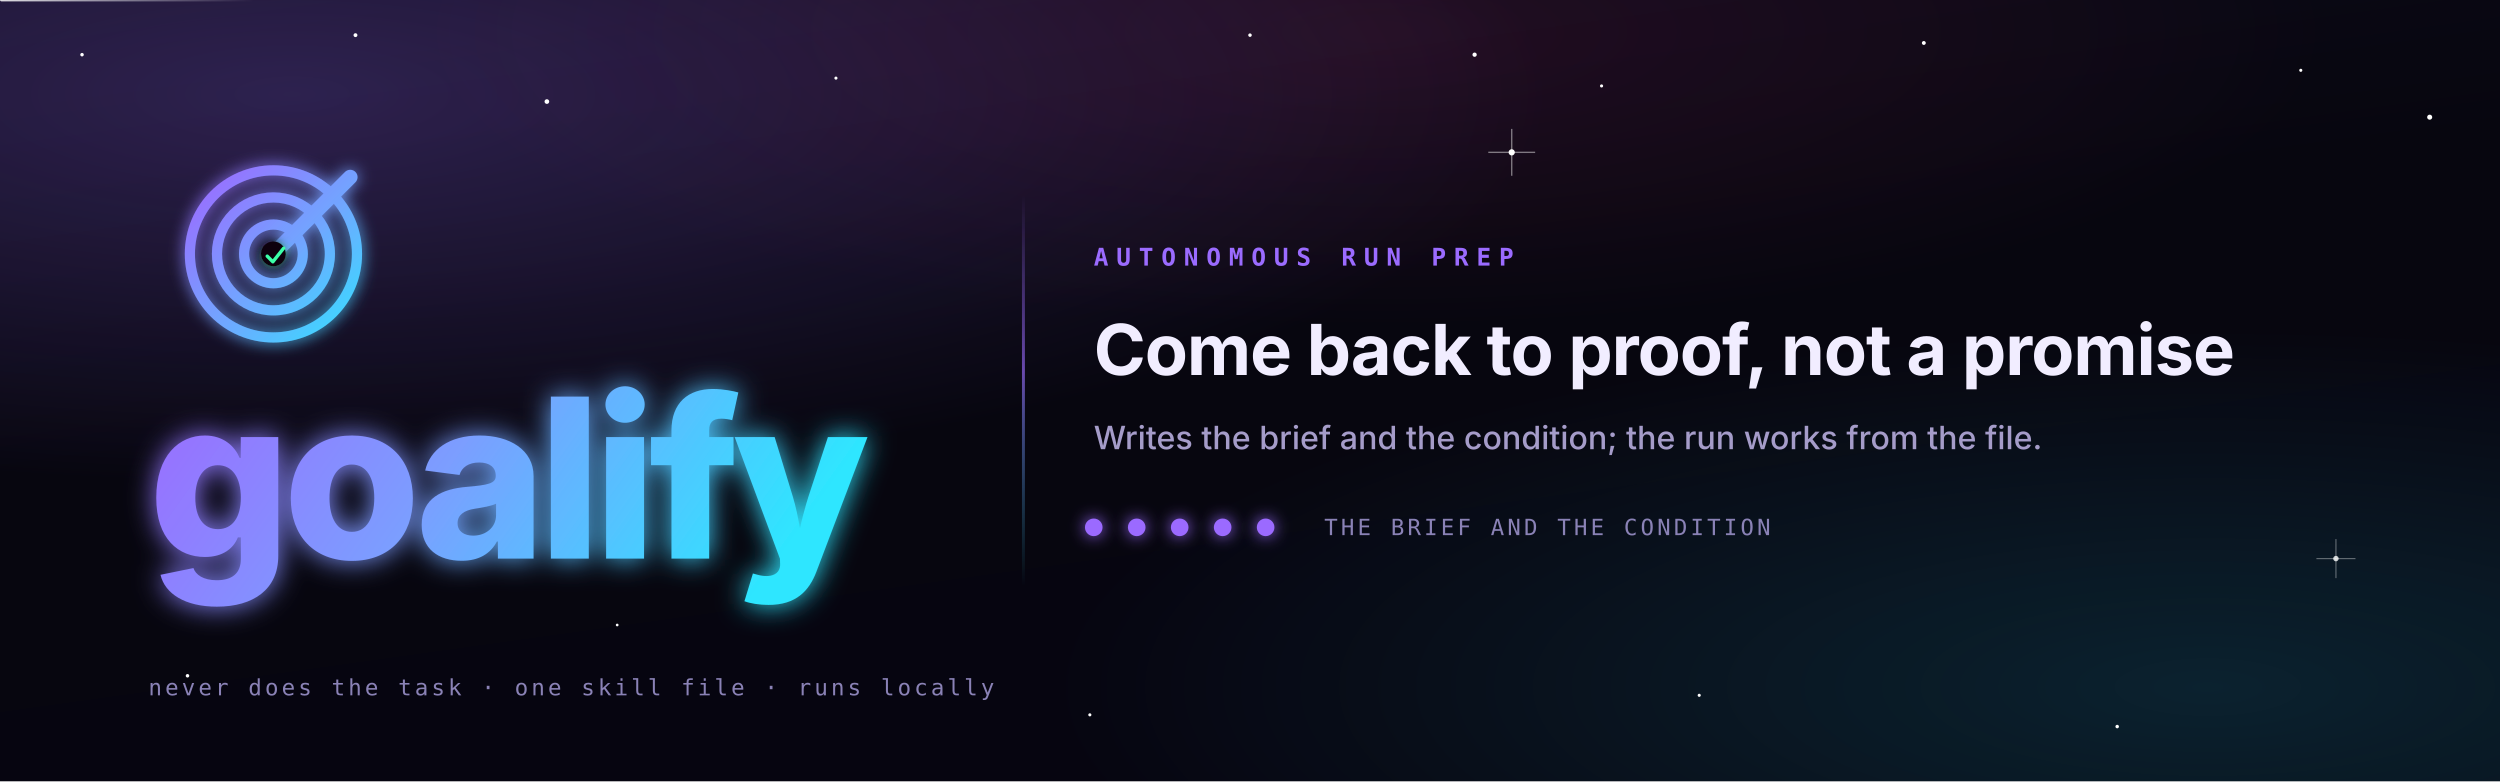
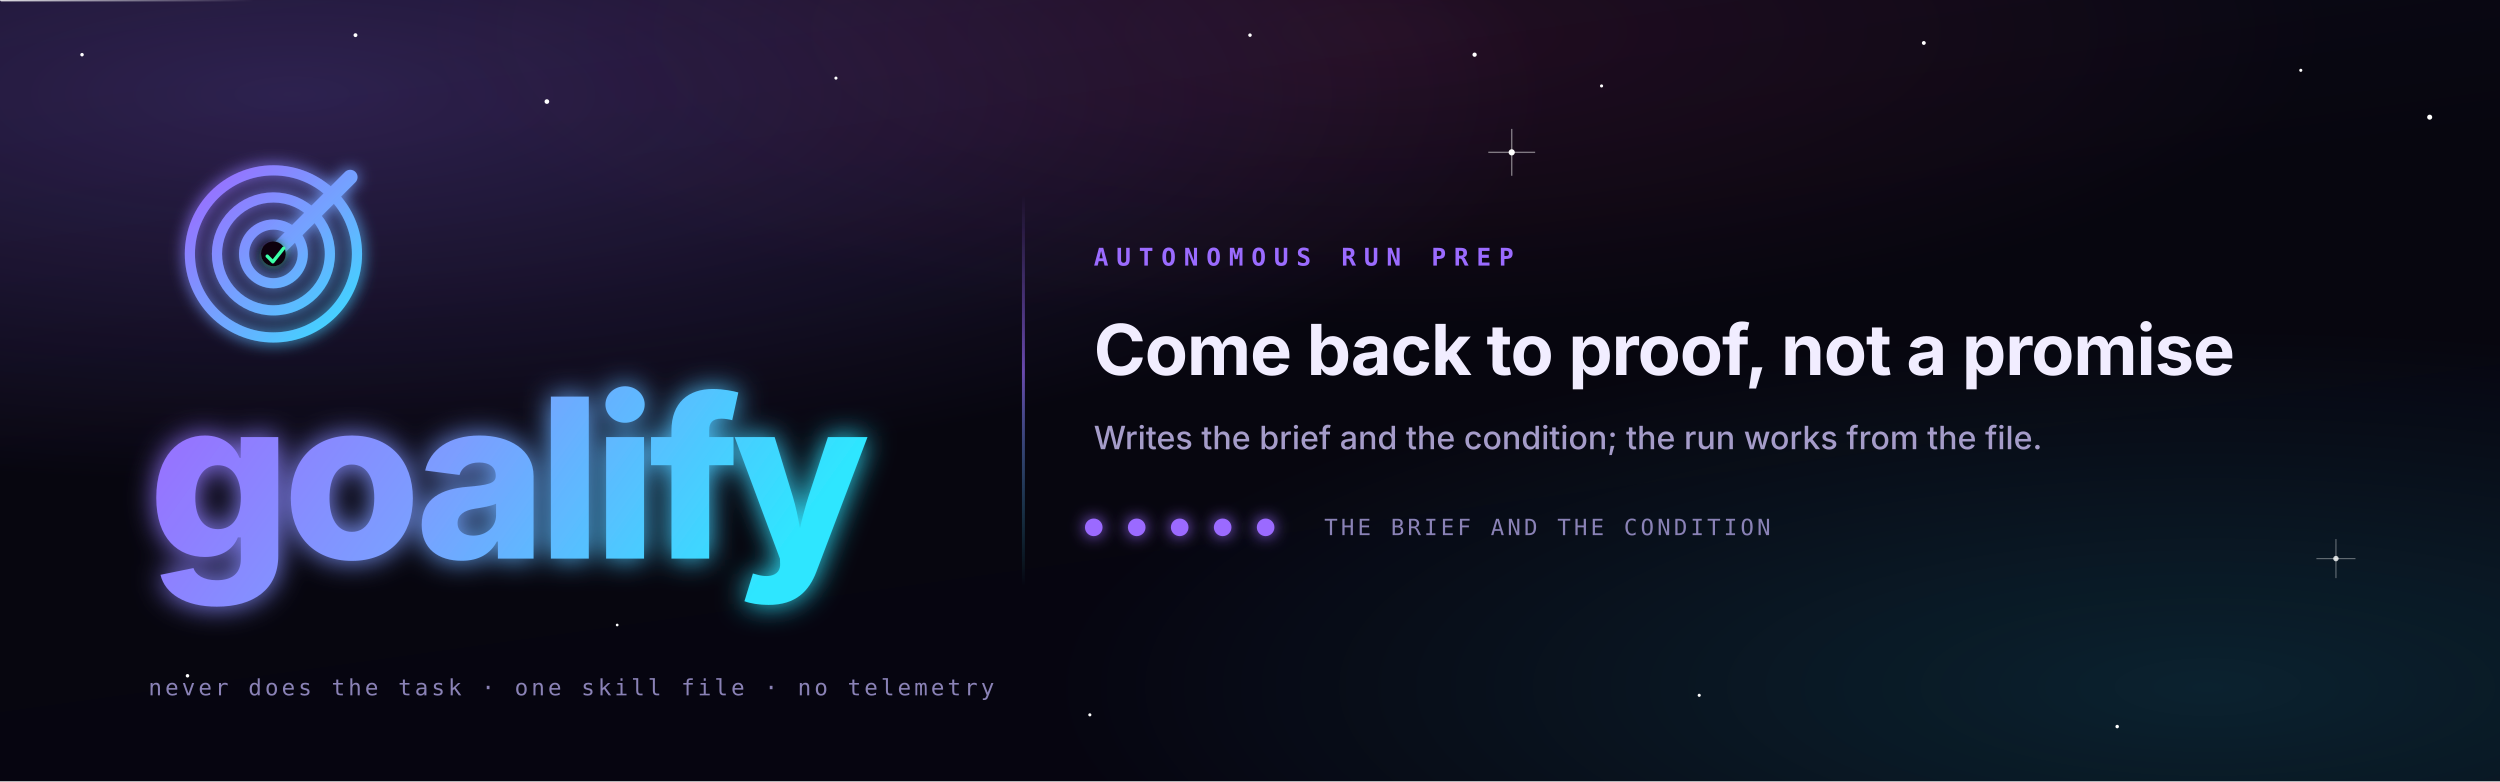
<svg xmlns="http://www.w3.org/2000/svg" viewBox="0 0 1280 400" fill="none" role="img" aria-label="goalify, autonomous run prep: come back to proof, not a promise">
  <defs>
    <linearGradient id="hd-bg" x1="0" y1="0" x2="0.45" y2="1">
      <stop offset="0%" stop-color="#0d0b1a" />
      <stop offset="52%" stop-color="#07060f" />
      <stop offset="100%" stop-color="#060510" />
    </linearGradient>
    <radialGradient id="hd-ba" cx="0.12" cy="0.12" r="0.50">
      <stop offset="0%" stop-color="#9b6bff" stop-opacity="0.24" />
      <stop offset="100%" stop-color="#9b6bff" stop-opacity="0" />
    </radialGradient>
    <radialGradient id="hd-bb" cx="0.88" cy="0.88" r="0.46">
      <stop offset="0%" stop-color="#2ee6ff" stop-opacity="0.13" />
      <stop offset="100%" stop-color="#2ee6ff" stop-opacity="0" />
    </radialGradient>
    <radialGradient id="hd-bc" cx="0.55" cy="0.04" r="0.38">
      <stop offset="0%" stop-color="#ff3d9a" stop-opacity="0.10" />
      <stop offset="100%" stop-color="#ff3d9a" stop-opacity="0" />
    </radialGradient>
    <linearGradient id="hd-ink" gradientUnits="userSpaceOnUse" x1="66" y1="56" x2="214" y2="204">
      <stop class="hdi1" offset="0%" stop-color="#9b6bff" />
      <stop class="hdi2" offset="52%" stop-color="#6fa8ff" />
      <stop class="hdi3" offset="100%" stop-color="#2ee6ff" />
    </linearGradient>
    <linearGradient id="hd-word" x1="0" y1="0" x2="1" y2="0.22">
      <stop class="hdw1" offset="0%" stop-color="#9b6bff" />
      <stop class="hdw2" offset="46%" stop-color="#7c9dff" />
      <stop class="hdw3" offset="100%" stop-color="#2ee6ff" />
    </linearGradient>
    <linearGradient id="hd-rule" gradientUnits="userSpaceOnUse" x1="524" y1="100" x2="524" y2="300">
      <stop offset="0%" stop-color="#9b6bff" stop-opacity="0" />
      <stop offset="45%" stop-color="#9b6bff" stop-opacity="0.65" />
      <stop offset="100%" stop-color="#2ee6ff" stop-opacity="0" />
    </linearGradient>
    <linearGradient id="hd-sheen" x1="0" y1="0" x2="1" y2="0">
      <stop offset="0%" stop-color="#ffffff" stop-opacity="0" />
      <stop offset="50%" stop-color="#ffffff" stop-opacity="0.55" />
      <stop offset="100%" stop-color="#ffffff" stop-opacity="0" />
    </linearGradient>
    <linearGradient id="hd-shoot" x1="0" y1="0" x2="1" y2="0">
      <stop offset="0%" stop-color="#ffffff" stop-opacity="0.85" />
      <stop offset="100%" stop-color="#ffffff" stop-opacity="0" />
    </linearGradient>
    <clipPath id="hd-frame">
      <rect width="1280" height="400" />
    </clipPath>
    <clipPath id="hd-wclip">
      <text x="76" y="286" font-family="system-ui, -apple-system, 'Segoe UI', sans-serif" font-size="114" font-weight="800" letter-spacing="-4">goalify</text>
    </clipPath>
    <filter id="hd-glow" x="-45%" y="-45%" width="190%" height="190%">
      <feGaussianBlur stdDeviation="7" result="b" />
      <feMerge>
        <feMergeNode in="b" />
        <feMergeNode in="SourceGraphic" />
      </feMerge>
    </filter>
    <filter id="hd-glow-sm" x="-150%" y="-150%" width="400%" height="400%">
      <feGaussianBlur stdDeviation="4" result="b" />
      <feMerge>
        <feMergeNode in="b" />
        <feMergeNode in="SourceGraphic" />
      </feMerge>
    </filter>
  </defs>
  <style>
    .hd-disp { font-family: system-ui, -apple-system, 'Segoe UI', sans-serif; }
    .hd-mono { font-family: ui-monospace, 'SF Mono', SFMono-Regular, Menlo, monospace; }
    .hd-eye  { font-size:12.5px; font-weight:600; letter-spacing:4px; fill:#9b6bff; }
    .hd-head { font-size:36px; font-weight:700; fill:#f1edff; letter-spacing:-.5px; }
    .hd-sub  { font-size:16.5px; font-weight:500; fill:#a59cc9; }
    .hd-tag  { font-size:11.5px; letter-spacing:1.6px; fill:#8a82b6; }

    @keyframes hdi1 { 0%,100% { stop-color:#9b6bff; } 50% { stop-color:#b892ff; } }
    @keyframes hdi2 { 0%,100% { stop-color:#6fa8ff; } 50% { stop-color:#9b6bff; } }
    @keyframes hdi3 { 0%,100% { stop-color:#2ee6ff; } 50% { stop-color:#6fa8ff; } }
    .hdi1 { animation: hdi1 14s ease-in-out infinite; }
    .hdi2 { animation: hdi2 14s ease-in-out infinite 1.5s; }
    .hdi3 { animation: hdi3 14s ease-in-out infinite 3s; }

    @keyframes hdw1 { 0%,100% { stop-color:#9b6bff; } 50% { stop-color:#2ee6ff; } }
    @keyframes hdw2 { 0%,100% { stop-color:#7c9dff; } 50% { stop-color:#9b6bff; } }
    @keyframes hdw3 { 0%,100% { stop-color:#2ee6ff; } 50% { stop-color:#ff3d9a; } }
    .hdw1 { animation: hdw1 16s ease-in-out infinite; }
    .hdw2 { animation: hdw2 16s ease-in-out infinite 2s; }
    .hdw3 { animation: hdw3 16s ease-in-out infinite 4s; }

    @keyframes hd-breathe { 0%,100% { opacity:.65; } 50% { opacity:1; } }
    .hd-bloom { animation: hd-breathe 10s ease-in-out infinite; }

    @keyframes hd-ring { 0%,100% { opacity:.5; } 40%,60% { opacity:1; } }
    .hd-rl { animation: hd-ring 6s ease-in-out infinite; }

    @keyframes hd-fly {
      0% { transform: translate(52px,-52px); opacity:0; }
      10% { opacity:1; }
      35%,100% { transform: translate(0,0); opacity:1; }
    }
    .hd-pin { animation: hd-fly 6s cubic-bezier(.18,.72,.28,1) infinite; }

    @keyframes hd-pulse {
      0%,35% { r: 26px; opacity:0; }
      42% { opacity:.6; }
      75%,100% { r: 86px; opacity:0; }
    }
    .hd-pulse { animation: hd-pulse 6s cubic-bezier(.2,.6,.3,1) infinite; }

    @keyframes hd-check { 0%,30% { opacity:0; } 45%,100% { opacity:1; } }
    .hd-check { animation: hd-check 6s ease-in-out infinite; }

    @keyframes hd-sheen { 0% { transform:translateX(0); } 16%,100% { transform:translateX(530px); } }
    .hd-sheen { animation: hd-sheen 9s cubic-bezier(.4,0,.3,1) infinite; }

    @keyframes hd-pip { 0%,100% { opacity:.4; } 50% { opacity:1; } }
    .p1 { animation: hd-pip 5s ease-in-out infinite 0.0s; }
    .p2 { animation: hd-pip 5s ease-in-out infinite 0.4s; }
    .p3 { animation: hd-pip 5s ease-in-out infinite 0.8s; }
    .p4 { animation: hd-pip 5s ease-in-out infinite 1.2s; }
    .p5 { animation: hd-pip 5s ease-in-out infinite 1.6s; }

    @keyframes hd-tw-a { 0%,100% { opacity:.15; } 50% { opacity:.65; } }
    @keyframes hd-tw-b { 0%,100% { opacity:.30; } 50% { opacity:.90; } }
    @keyframes hd-tw-c { 0%,100% { opacity:.08; } 50% { opacity:.45; } }
    .ta1 { animation: hd-tw-a 7.0s ease-in-out infinite 0.0s; }
    .ta2 { animation: hd-tw-a 6.5s ease-in-out infinite 1.1s; }
    .ta3 { animation: hd-tw-a 8.0s ease-in-out infinite 2.3s; }
    .ta4 { animation: hd-tw-a 7.5s ease-in-out infinite 3.7s; }
    .ta5 { animation: hd-tw-a 6.8s ease-in-out infinite 0.8s; }
    .tb1 { animation: hd-tw-b 5.2s ease-in-out infinite 0.5s; }
    .tb2 { animation: hd-tw-b 4.8s ease-in-out infinite 2.0s; }
    .tb3 { animation: hd-tw-b 5.5s ease-in-out infinite 1.4s; }
    .tc1 { animation: hd-tw-c 9.0s ease-in-out infinite 0.3s; }
    .tc2 { animation: hd-tw-c 8.5s ease-in-out infinite 4.1s; }
    .tc3 { animation: hd-tw-c 9.5s ease-in-out infinite 2.7s; }
    .tc4 { animation: hd-tw-c 8.2s ease-in-out infinite 1.9s; }

    @keyframes hd-shoot {
      0%   { transform: translate(-320px, 50px) rotate(-22deg); opacity:0; }
      3%   { opacity:.80; }
      15%  { transform: translate(1800px, 50px) rotate(-22deg); opacity:0; }
      100% { transform: translate(1800px, 50px) rotate(-22deg); opacity:0; }
    }
    .hd-shoot { animation: hd-shoot 42s linear infinite 6s; }

    @media (prefers-reduced-motion: reduce) { * { animation: none !important; } }
  </style>
  <rect width="1280" height="400" fill="url(#hd-bg)" />
  <g class="hd-bloom">
    <rect width="1280" height="400" fill="url(#hd-ba)" />
    <rect width="1280" height="400" fill="url(#hd-bb)" />
    <rect width="1280" height="400" fill="url(#hd-bc)" />
  </g>
  <circle class="ta1" cx="42" cy="28" r="0.9" fill="#ffffff" />
  <circle class="ta2" cx="182" cy="18" r="1.0" fill="#ffffff" />
  <circle class="ta3" cx="428" cy="40" r="0.8" fill="#ffffff" />
  <circle class="ta4" cx="640" cy="18" r="0.9" fill="#ffffff" />
  <circle class="ta5" cx="820" cy="44" r="0.8" fill="#ffffff" />
  <circle class="ta1" cx="985" cy="22" r="1.0" fill="#ffffff" />
  <circle class="ta2" cx="1178" cy="36" r="0.8" fill="#ffffff" />
  <circle class="tc1" cx="96" cy="346" r="0.9" fill="#ffffff" />
  <circle class="tc2" cx="558" cy="366" r="0.8" fill="#ffffff" />
  <circle class="tc3" cx="1084" cy="372" r="0.9" fill="#ffffff" />
  <circle class="tc4" cx="870" cy="356" r="0.8" fill="#ffffff" />
  <circle class="ta3" cx="316" cy="320" r="0.7" fill="#ffffff" />
  <circle class="tb1" cx="280" cy="52" r="1.2" fill="#ffffff" />
  <circle class="tb2" cx="755" cy="28" r="1.1" fill="#ffffff" />
  <circle class="tb3" cx="1244" cy="60" r="1.3" fill="#ffffff" />
  <g class="tb1">
    <circle cx="774" cy="78" r="1.6" fill="#ffffff" />
    <line x1="762" y1="78" x2="786" y2="78" stroke="#ffffff" stroke-width="0.7" stroke-opacity="0.45" />
    <line x1="774" y1="66" x2="774" y2="90" stroke="#ffffff" stroke-width="0.7" stroke-opacity="0.45" />
  </g>
  <g class="tb2">
    <circle cx="1196" cy="286" r="1.4" fill="#ffffff" fill-opacity="0.80" />
    <line x1="1186" y1="286" x2="1206" y2="286" stroke="#ffffff" stroke-width="0.6" stroke-opacity="0.35" />
    <line x1="1196" y1="276" x2="1196" y2="296" stroke="#ffffff" stroke-width="0.6" stroke-opacity="0.35" />
  </g>
  <g clip-path="url(#hd-frame)">
    <g class="hd-shoot">
      <rect x="0" y="-0.7" width="130" height="1.4" rx="0.7" fill="url(#hd-shoot)" />
    </g>
  </g>
  <g transform="translate(66,56) scale(0.5781)">
    <g fill="none" stroke="url(#hd-ink)" stroke-width="9" opacity="0.22">
      <circle cx="128" cy="128" r="26" />
      <circle cx="128" cy="128" r="50" />
      <circle cx="128" cy="128" r="74" />
    </g>
    <g class="hd-rl" fill="none" stroke="url(#hd-ink)" stroke-width="9" filter="url(#hd-glow)">
      <circle cx="128" cy="128" r="26" />
      <circle cx="128" cy="128" r="50" />
      <circle cx="128" cy="128" r="74" />
    </g>
    <circle class="hd-pulse" cx="128" cy="128" r="26" fill="none" stroke="#9b6bff" stroke-width="4" opacity="0" />
    <g class="hd-pin">
      <g filter="url(#hd-glow)">
        <line x1="196" y1="60" x2="128" y2="128" stroke="url(#hd-ink)" stroke-width="13" stroke-linecap="round" />
      </g>
      <g transform="translate(128,128)" filter="url(#hd-glow-sm)">
        <circle r="11" fill="#07060f" />
        <path class="hd-check" d="M-5.5 2 L-0.5 7 L9 -5" stroke="#3dffa8" stroke-width="3" stroke-linecap="round" stroke-linejoin="round" fill="none" />
      </g>
    </g>
  </g>
  <g filter="url(#hd-glow)">
    <text class="hd-disp" x="76" y="286" font-size="114" font-weight="800" letter-spacing="-4" fill="url(#hd-word)">goalify</text>
  </g>
  <g clip-path="url(#hd-wclip)">
    <g transform="skewX(-18)">
      <rect class="hd-sheen" x="-48" y="172" width="52" height="152" fill="url(#hd-sheen)" opacity="0.40" />
    </g>
  </g>
  <line x1="524" y1="100" x2="524" y2="300" stroke="url(#hd-rule)" stroke-width="1.5" />
  <g transform="translate(560,0)">
    <text class="hd-mono hd-eye" x="0" y="136">AUTONOMOUS RUN PREP</text>
    <text class="hd-disp hd-head" x="0" y="192">Come back to proof, not a promise</text>
    <text class="hd-disp hd-sub" x="0" y="230">Writes the brief and the condition; the run works from the file.</text>
    <g transform="translate(0,270)">
      <g class="p1">
        <circle cx="0" cy="0" r="4.5" fill="#9b6bff" filter="url(#hd-glow-sm)" />
      </g>
      <g class="p2">
        <circle cx="22" cy="0" r="4.5" fill="#9b6bff" filter="url(#hd-glow-sm)" />
      </g>
      <g class="p3">
        <circle cx="44" cy="0" r="4.5" fill="#9b6bff" filter="url(#hd-glow-sm)" />
      </g>
      <g class="p4">
        <circle cx="66" cy="0" r="4.5" fill="#9b6bff" filter="url(#hd-glow-sm)" />
      </g>
      <g class="p5">
        <circle cx="88" cy="0" r="4.5" fill="#9b6bff" filter="url(#hd-glow-sm)" />
      </g>
      <text class="hd-mono hd-tag" x="118" y="4">THE BRIEF AND THE CONDITION</text>
    </g>
  </g>
-   <text class="hd-mono hd-tag" x="76" y="356">never does the task  ·  one skill file  ·  runs locally</text>
+   <text class="hd-mono hd-tag" x="76" y="356">never does the task  ·  one skill file  ·  no telemetry</text>
</svg>
